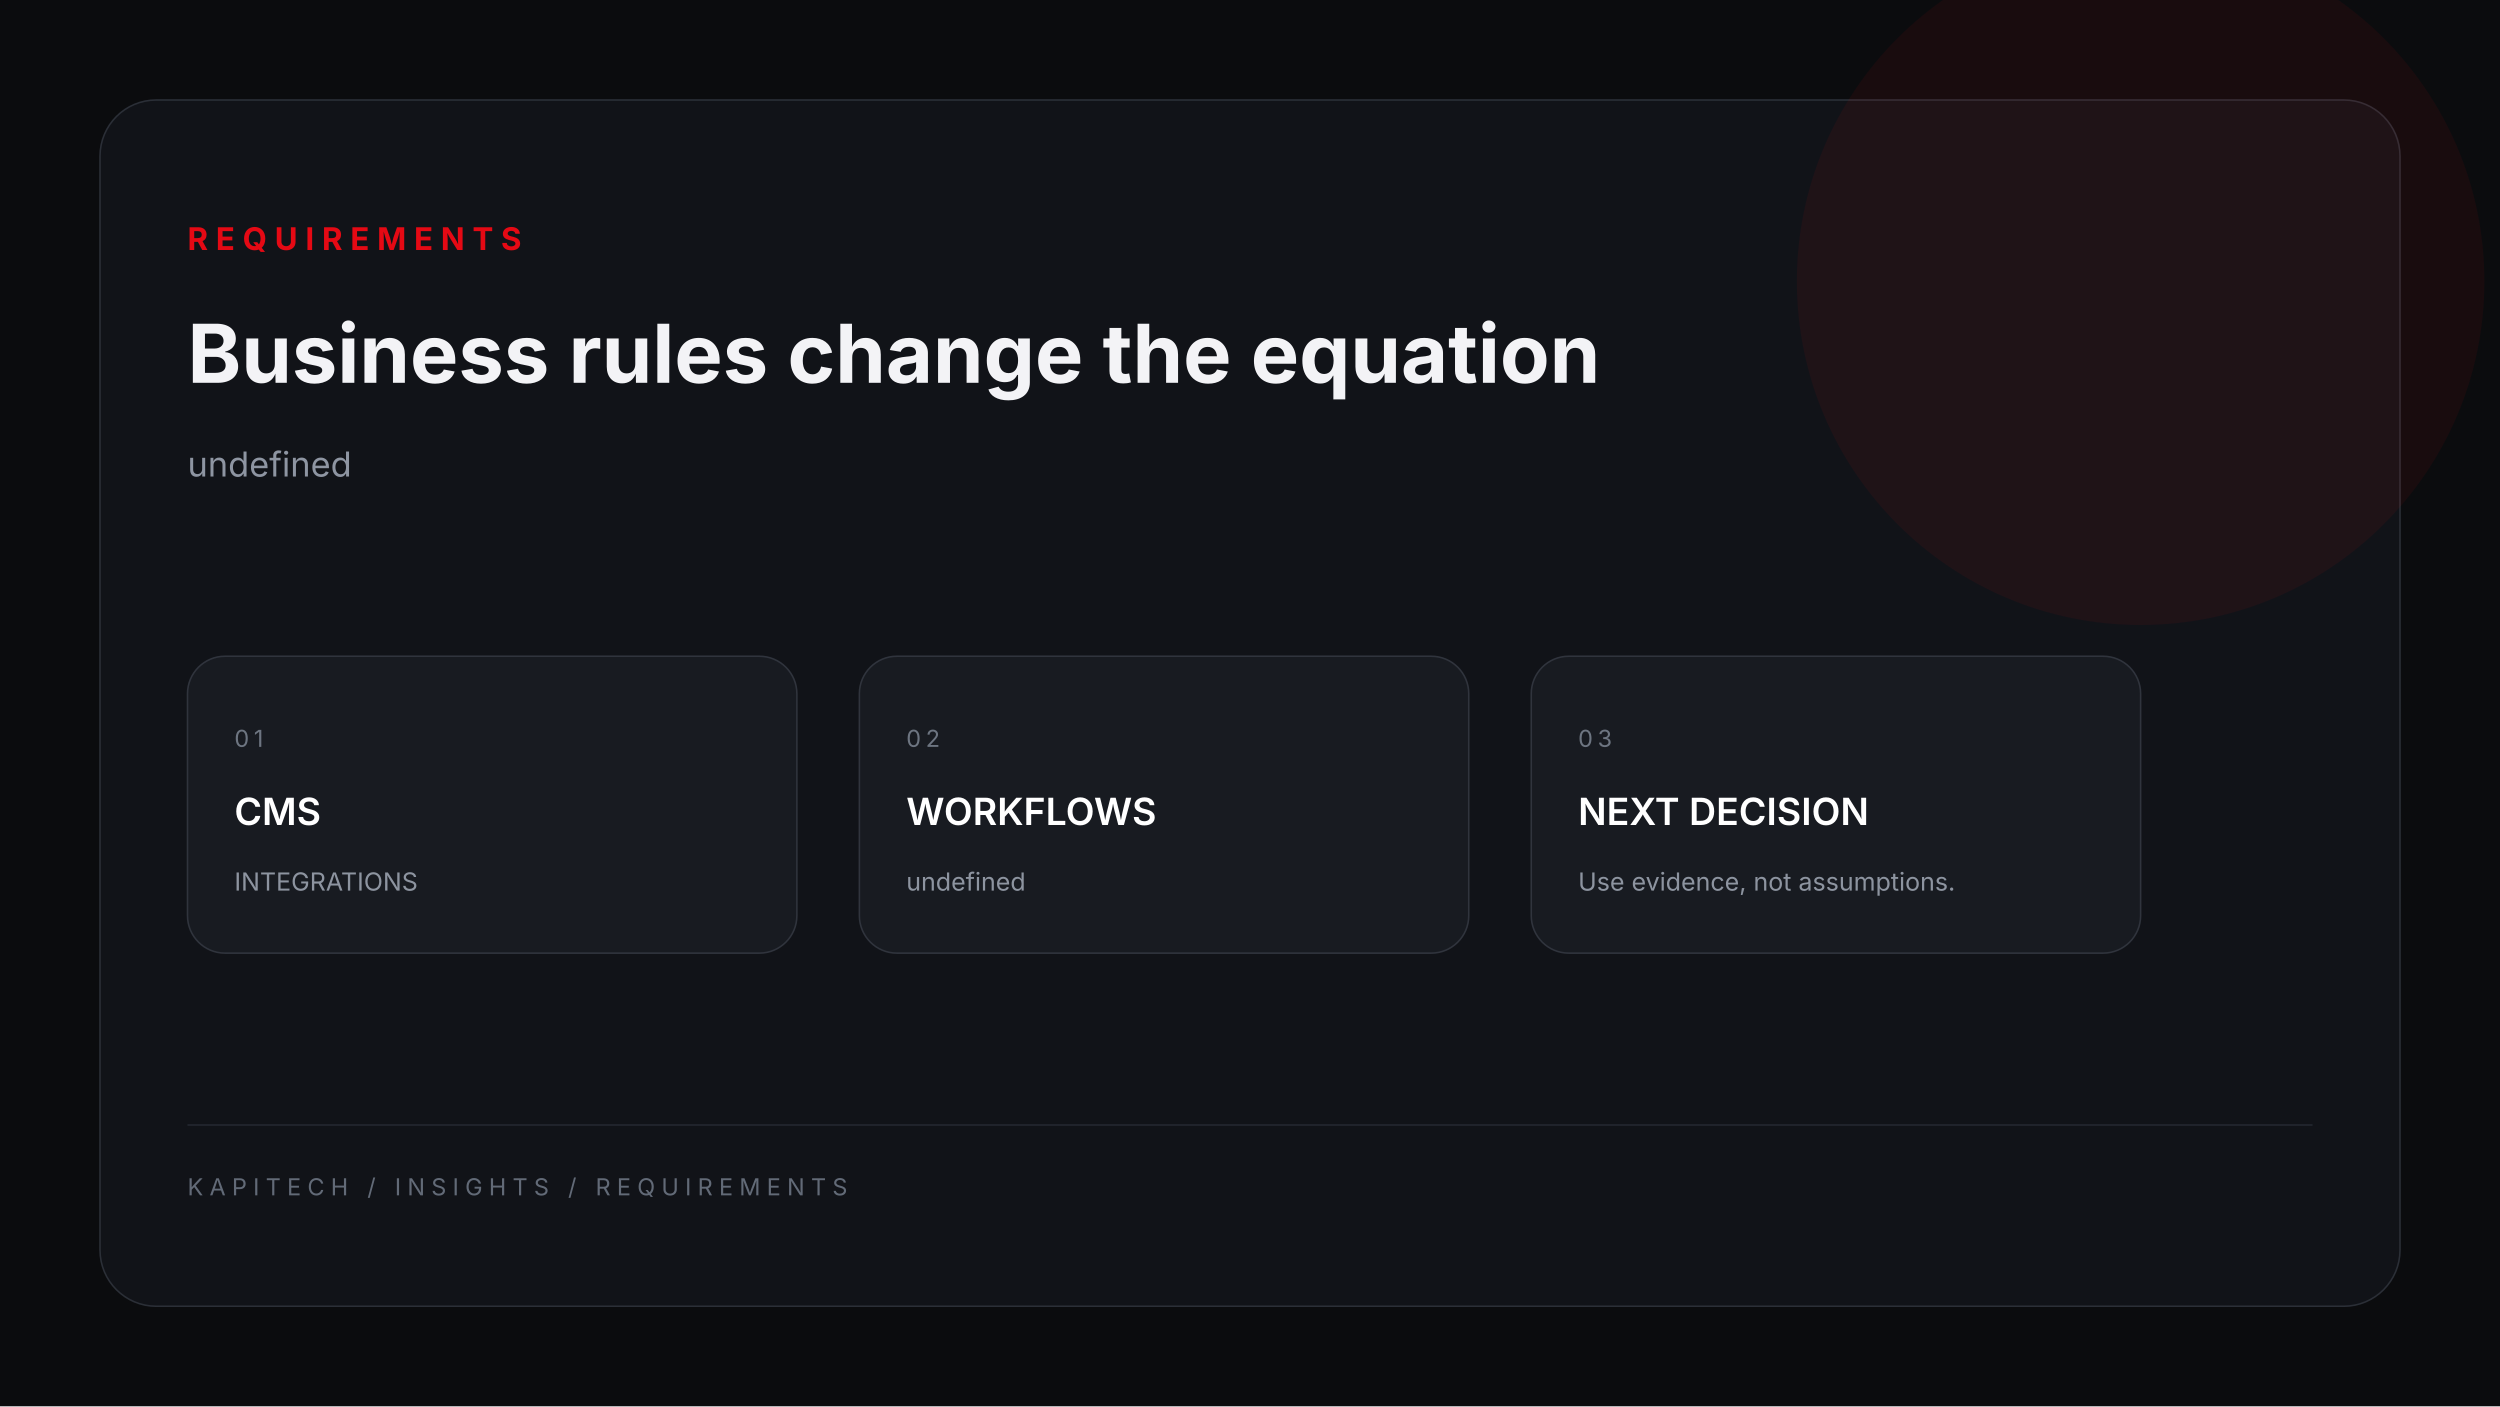
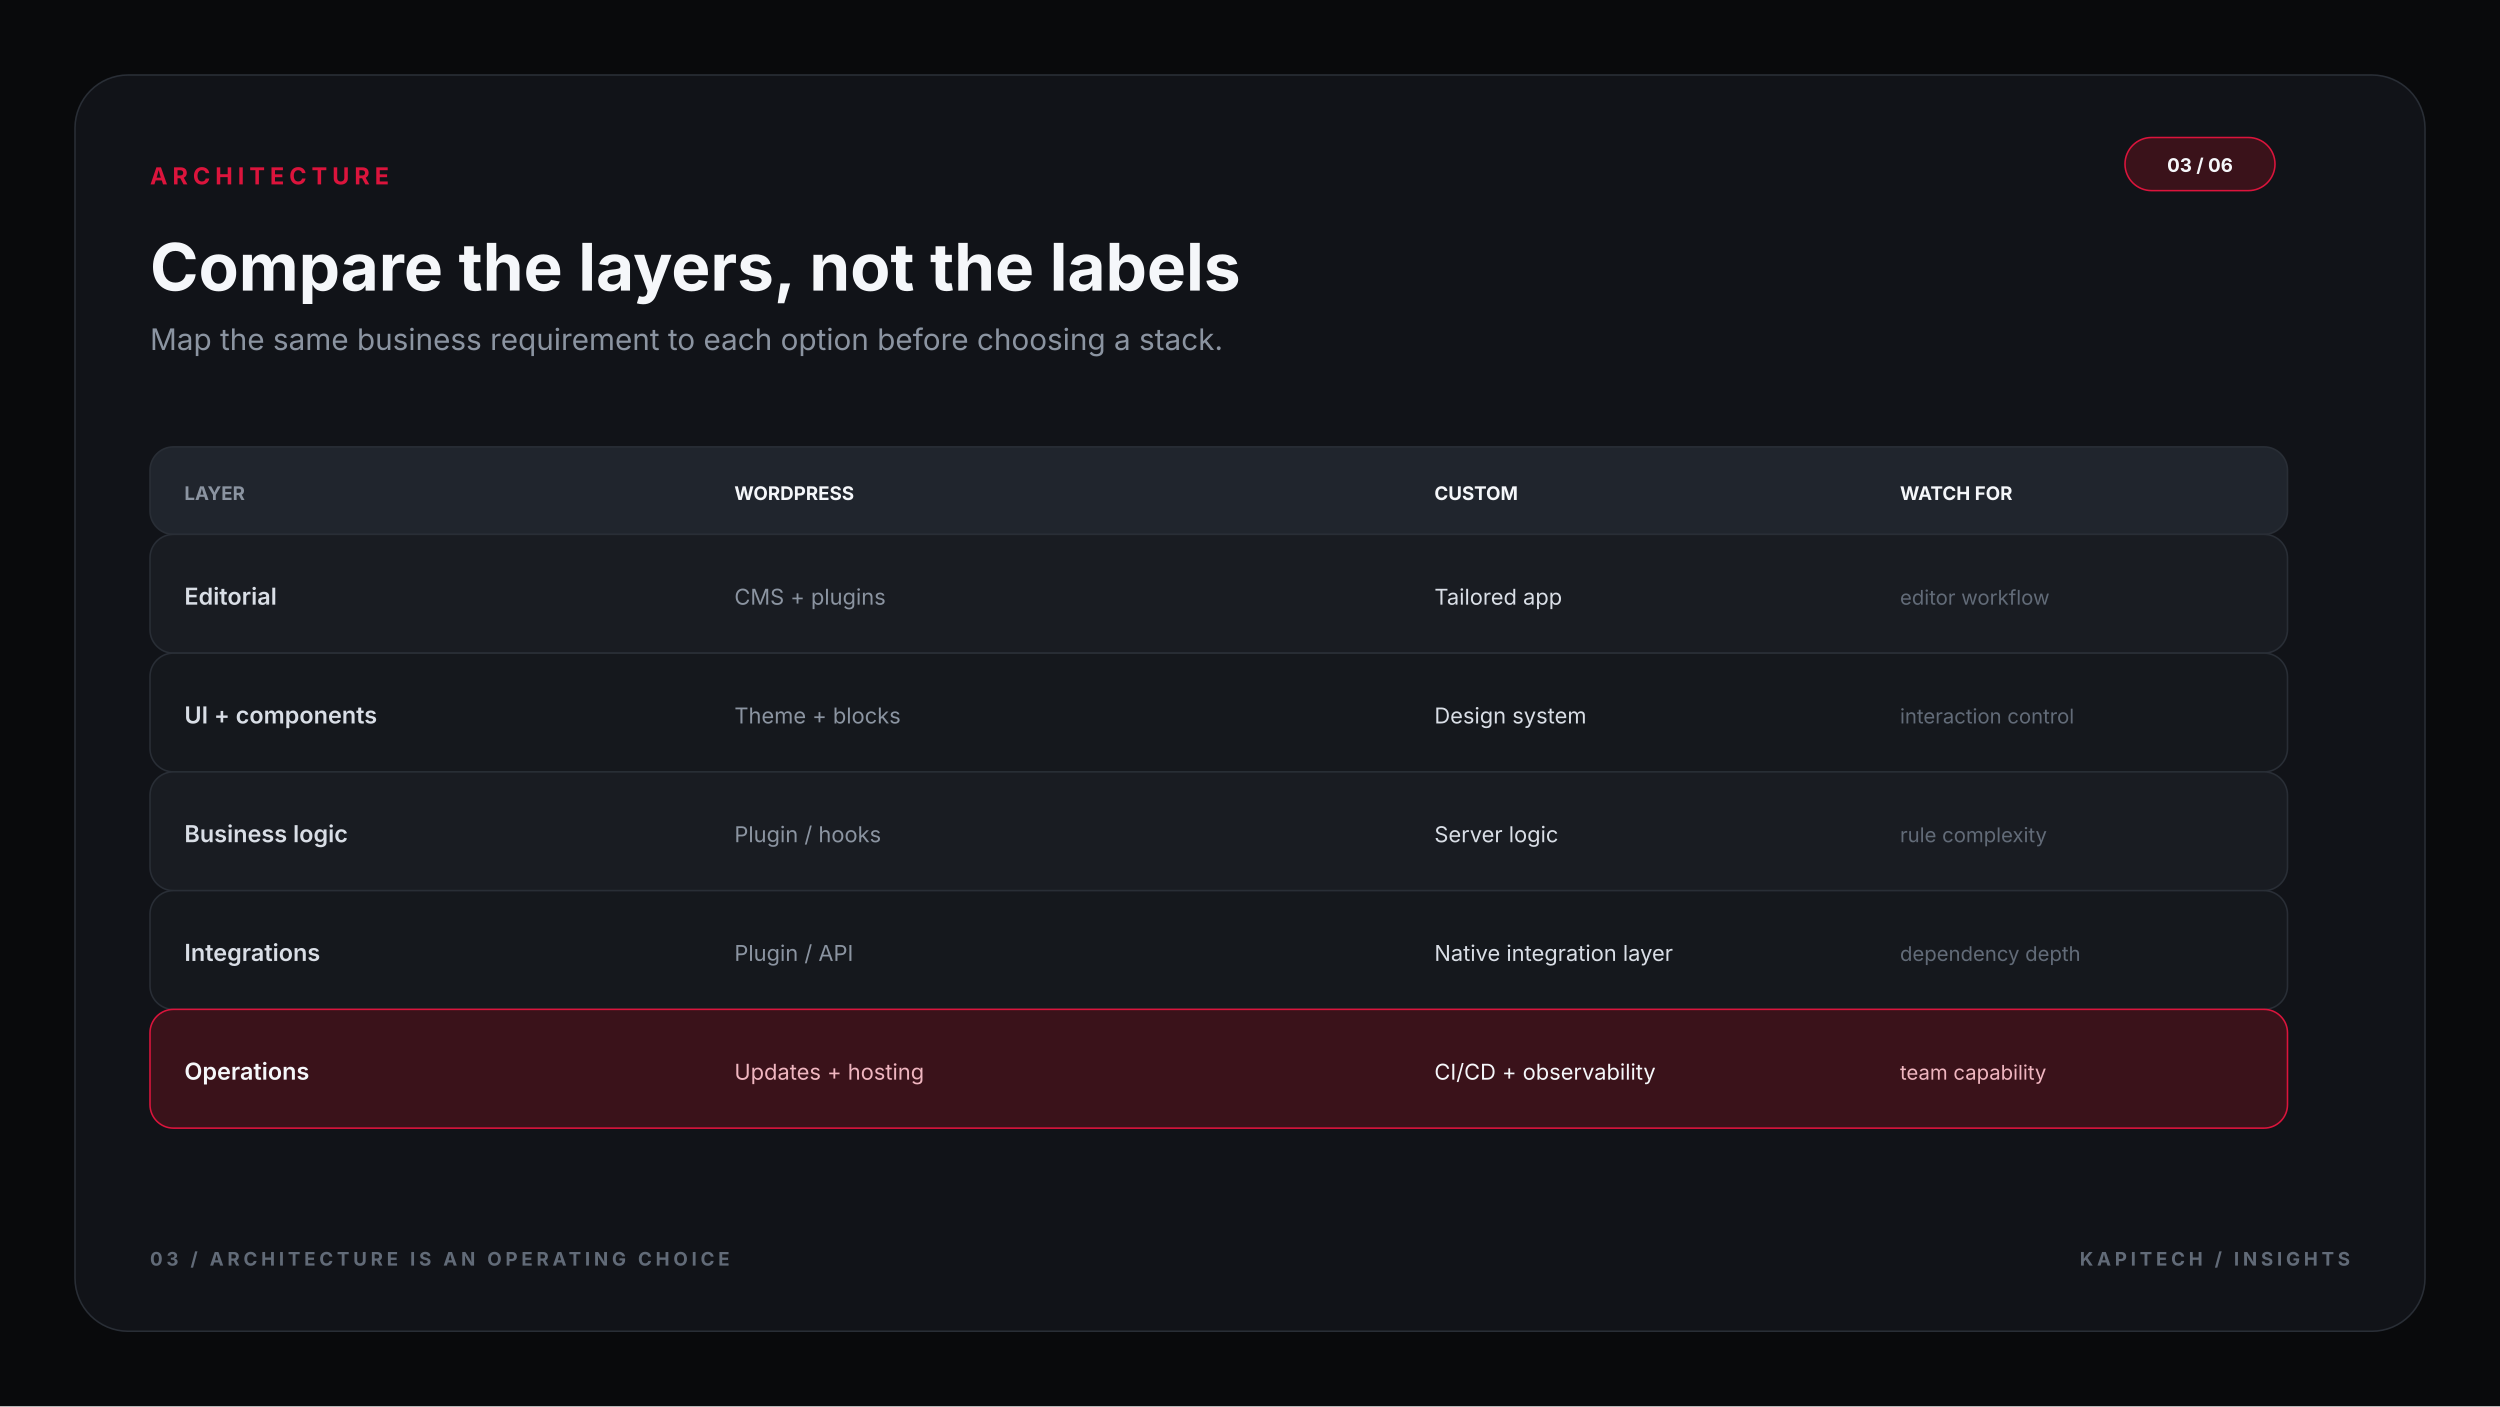
- <svg xmlns="http://www.w3.org/2000/svg" viewBox="0 0 1600 900" role="img">
-   <rect width="1600" height="900" fill="#0B0C0E" />
-   <rect x="64" y="64" width="1472" height="772" rx="36" fill="#111318" stroke="#2B2F37" />
-   <circle cx="1370" cy="180" r="220" fill="#E50914" opacity=".07" />
-   <text x="120" y="160" fill="#E50914" font-family="Inter,Arial,sans-serif" font-size="20" font-weight="700" letter-spacing="5">REQUIREMENTS</text>
-   <text x="120" y="245" fill="#F3F3F6" font-family="Inter,Arial,sans-serif" font-size="52" font-weight="700">Business rules change the equation</text>
-   <text x="120" y="305" fill="#8E95A2" font-family="Inter,Arial,sans-serif" font-size="22">undefined</text>
-   <g transform="translate(120 420)">
-     <rect width="390" height="190" rx="24" fill="#181B21" stroke="#30343D" />
-     <text x="30" y="58" fill="#6D7581" font-family="Inter,Arial" font-size="15" letter-spacing="3">01</text>
-     <text x="30" y="108" fill="#FFF" font-family="Inter,Arial" font-size="24" font-weight="600">CMS</text>
-     <text x="30" y="150" fill="#8D94A0" font-family="Inter,Arial" font-size="16">INTEGRATIONS</text>
-     <rect x="430" width="390" height="190" rx="24" fill="#181B21" stroke="#30343D" />
-     <text x="460" y="58" fill="#6D7581" font-family="Inter,Arial" font-size="15" letter-spacing="3">02</text>
-     <text x="460" y="108" fill="#FFF" font-family="Inter,Arial" font-size="24" font-weight="600">WORKFLOWS</text>
-     <text x="460" y="150" fill="#8D94A0" font-family="Inter,Arial" font-size="16">undefined</text>
-     <rect x="860" width="390" height="190" rx="24" fill="#181B21" stroke="#30343D" />
-     <text x="890" y="58" fill="#6D7581" font-family="Inter,Arial" font-size="15" letter-spacing="3">03</text>
-     <text x="890" y="108" fill="#FFF" font-family="Inter,Arial" font-size="24" font-weight="600">NEXT DECISION</text>
-     <text x="890" y="150" fill="#8D94A0" font-family="Inter,Arial" font-size="16">Use evidence, not assumptions.</text>
+ <svg xmlns="http://www.w3.org/2000/svg" viewBox="0 0 1600 900" role="img" aria-labelledby="title desc">
+   <rect width="1600" height="900" fill="#090A0C" />
+   <rect x="48" y="48" width="1504" height="804" rx="34" fill="#111318" stroke="#292E36" />
+   <text x="96" y="118" fill="#DC143C" font-family="Inter,Arial" font-size="15" font-weight="700" letter-spacing="3.2">ARCHITECTURE</text>
+   <text x="96" y="186" fill="#F5F7FA" font-family="Inter,Arial" font-size="42" font-weight="700">Compare the layers, not the labels</text>
+   <text x="96" y="224" fill="#8B94A1" font-family="Inter,Arial" font-size="19">Map the same business requirement to each option before choosing a stack.</text>
+   <rect x="1360" y="88" width="96" height="34" rx="17" fill="#3A121A" stroke="#DC143C" />
+   <text x="1408" y="110" text-anchor="middle" fill="#F5F7FA" font-family="Inter,Arial" font-size="12" font-weight="700">03 / 06</text>
+   <rect x="96" y="286" width="1368" height="56" rx="15" fill="#20252D" stroke="#292E36" />
+   <text x="118" y="320" fill="#8B94A1" font-family="Inter,Arial" font-size="12" font-weight="700">LAYER</text>
+   <text x="470" y="320" fill="#F5F7FA" font-family="Inter,Arial" font-size="12" font-weight="700">WORDPRESS</text>
+   <text x="918" y="320" fill="#F5F7FA" font-family="Inter,Arial" font-size="12" font-weight="700">CUSTOM</text>
+   <text x="1216" y="320" fill="#F5F7FA" font-family="Inter,Arial" font-size="12" font-weight="700">WATCH FOR</text>
+   <g font-family="Inter,Arial">
+     <rect x="96" y="342" width="1368" height="76" rx="15" fill="#191C22" stroke="#292E36" />
+     <text x="118" y="387" fill="#D9DEE6" font-size="15" font-weight="600">Editorial</text>
+     <text x="470" y="387" fill="#8B94A1" font-size="14">CMS + plugins</text>
+     <text x="918" y="387" fill="#D9DEE6" font-size="14">Tailored app</text>
+     <text x="1216" y="387" fill="#626B78" font-size="13">editor workflow</text>
+     <rect x="96" y="418" width="1368" height="76" rx="15" fill="#15181D" stroke="#292E36" />
+     <text x="118" y="463" fill="#D9DEE6" font-size="15" font-weight="600">UI + components</text>
+     <text x="470" y="463" fill="#8B94A1" font-size="14">Theme + blocks</text>
+     <text x="918" y="463" fill="#D9DEE6" font-size="14">Design system</text>
+     <text x="1216" y="463" fill="#626B78" font-size="13">interaction control</text>
+     <rect x="96" y="494" width="1368" height="76" rx="15" fill="#191C22" stroke="#292E36" />
+     <text x="118" y="539" fill="#D9DEE6" font-size="15" font-weight="600">Business logic</text>
+     <text x="470" y="539" fill="#8B94A1" font-size="14">Plugin / hooks</text>
+     <text x="918" y="539" fill="#D9DEE6" font-size="14">Server logic</text>
+     <text x="1216" y="539" fill="#626B78" font-size="13">rule complexity</text>
+     <rect x="96" y="570" width="1368" height="76" rx="15" fill="#15181D" stroke="#292E36" />
+     <text x="118" y="615" fill="#D9DEE6" font-size="15" font-weight="600">Integrations</text>
+     <text x="470" y="615" fill="#8B94A1" font-size="14">Plugin / API</text>
+     <text x="918" y="615" fill="#D9DEE6" font-size="14">Native integration layer</text>
+     <text x="1216" y="615" fill="#626B78" font-size="13">dependency depth</text>
+     <rect x="96" y="646" width="1368" height="76" rx="15" fill="#3A121A" stroke="#DC143C" />
+     <text x="118" y="691" fill="#F5F7FA" font-size="15" font-weight="600">Operations</text>
+     <text x="470" y="691" fill="#F0B6C0" font-size="14">Updates + hosting</text>
+     <text x="918" y="691" fill="#F5F7FA" font-size="14">CI/CD + observability</text>
+     <text x="1216" y="691" fill="#F0B6C0" font-size="13">team capability</text>
  </g>
-   <path d="M120 720H1480" stroke="#242831" />
-   <text x="120" y="765" fill="#626A77" font-family="Inter,Arial" font-size="15" letter-spacing="4">KAPITECH / INSIGHTS / REQUIREMENTS</text>
+   <text x="96" y="810" fill="#626B78" font-family="Inter,Arial" font-size="12" font-weight="700" letter-spacing="2.4">03 / ARCHITECTURE IS AN OPERATING CHOICE</text>
+   <text x="1504" y="810" text-anchor="end" fill="#626B78" font-family="Inter,Arial" font-size="12" font-weight="700" letter-spacing="2.4">KAPITECH / INSIGHTS</text>
</svg>
